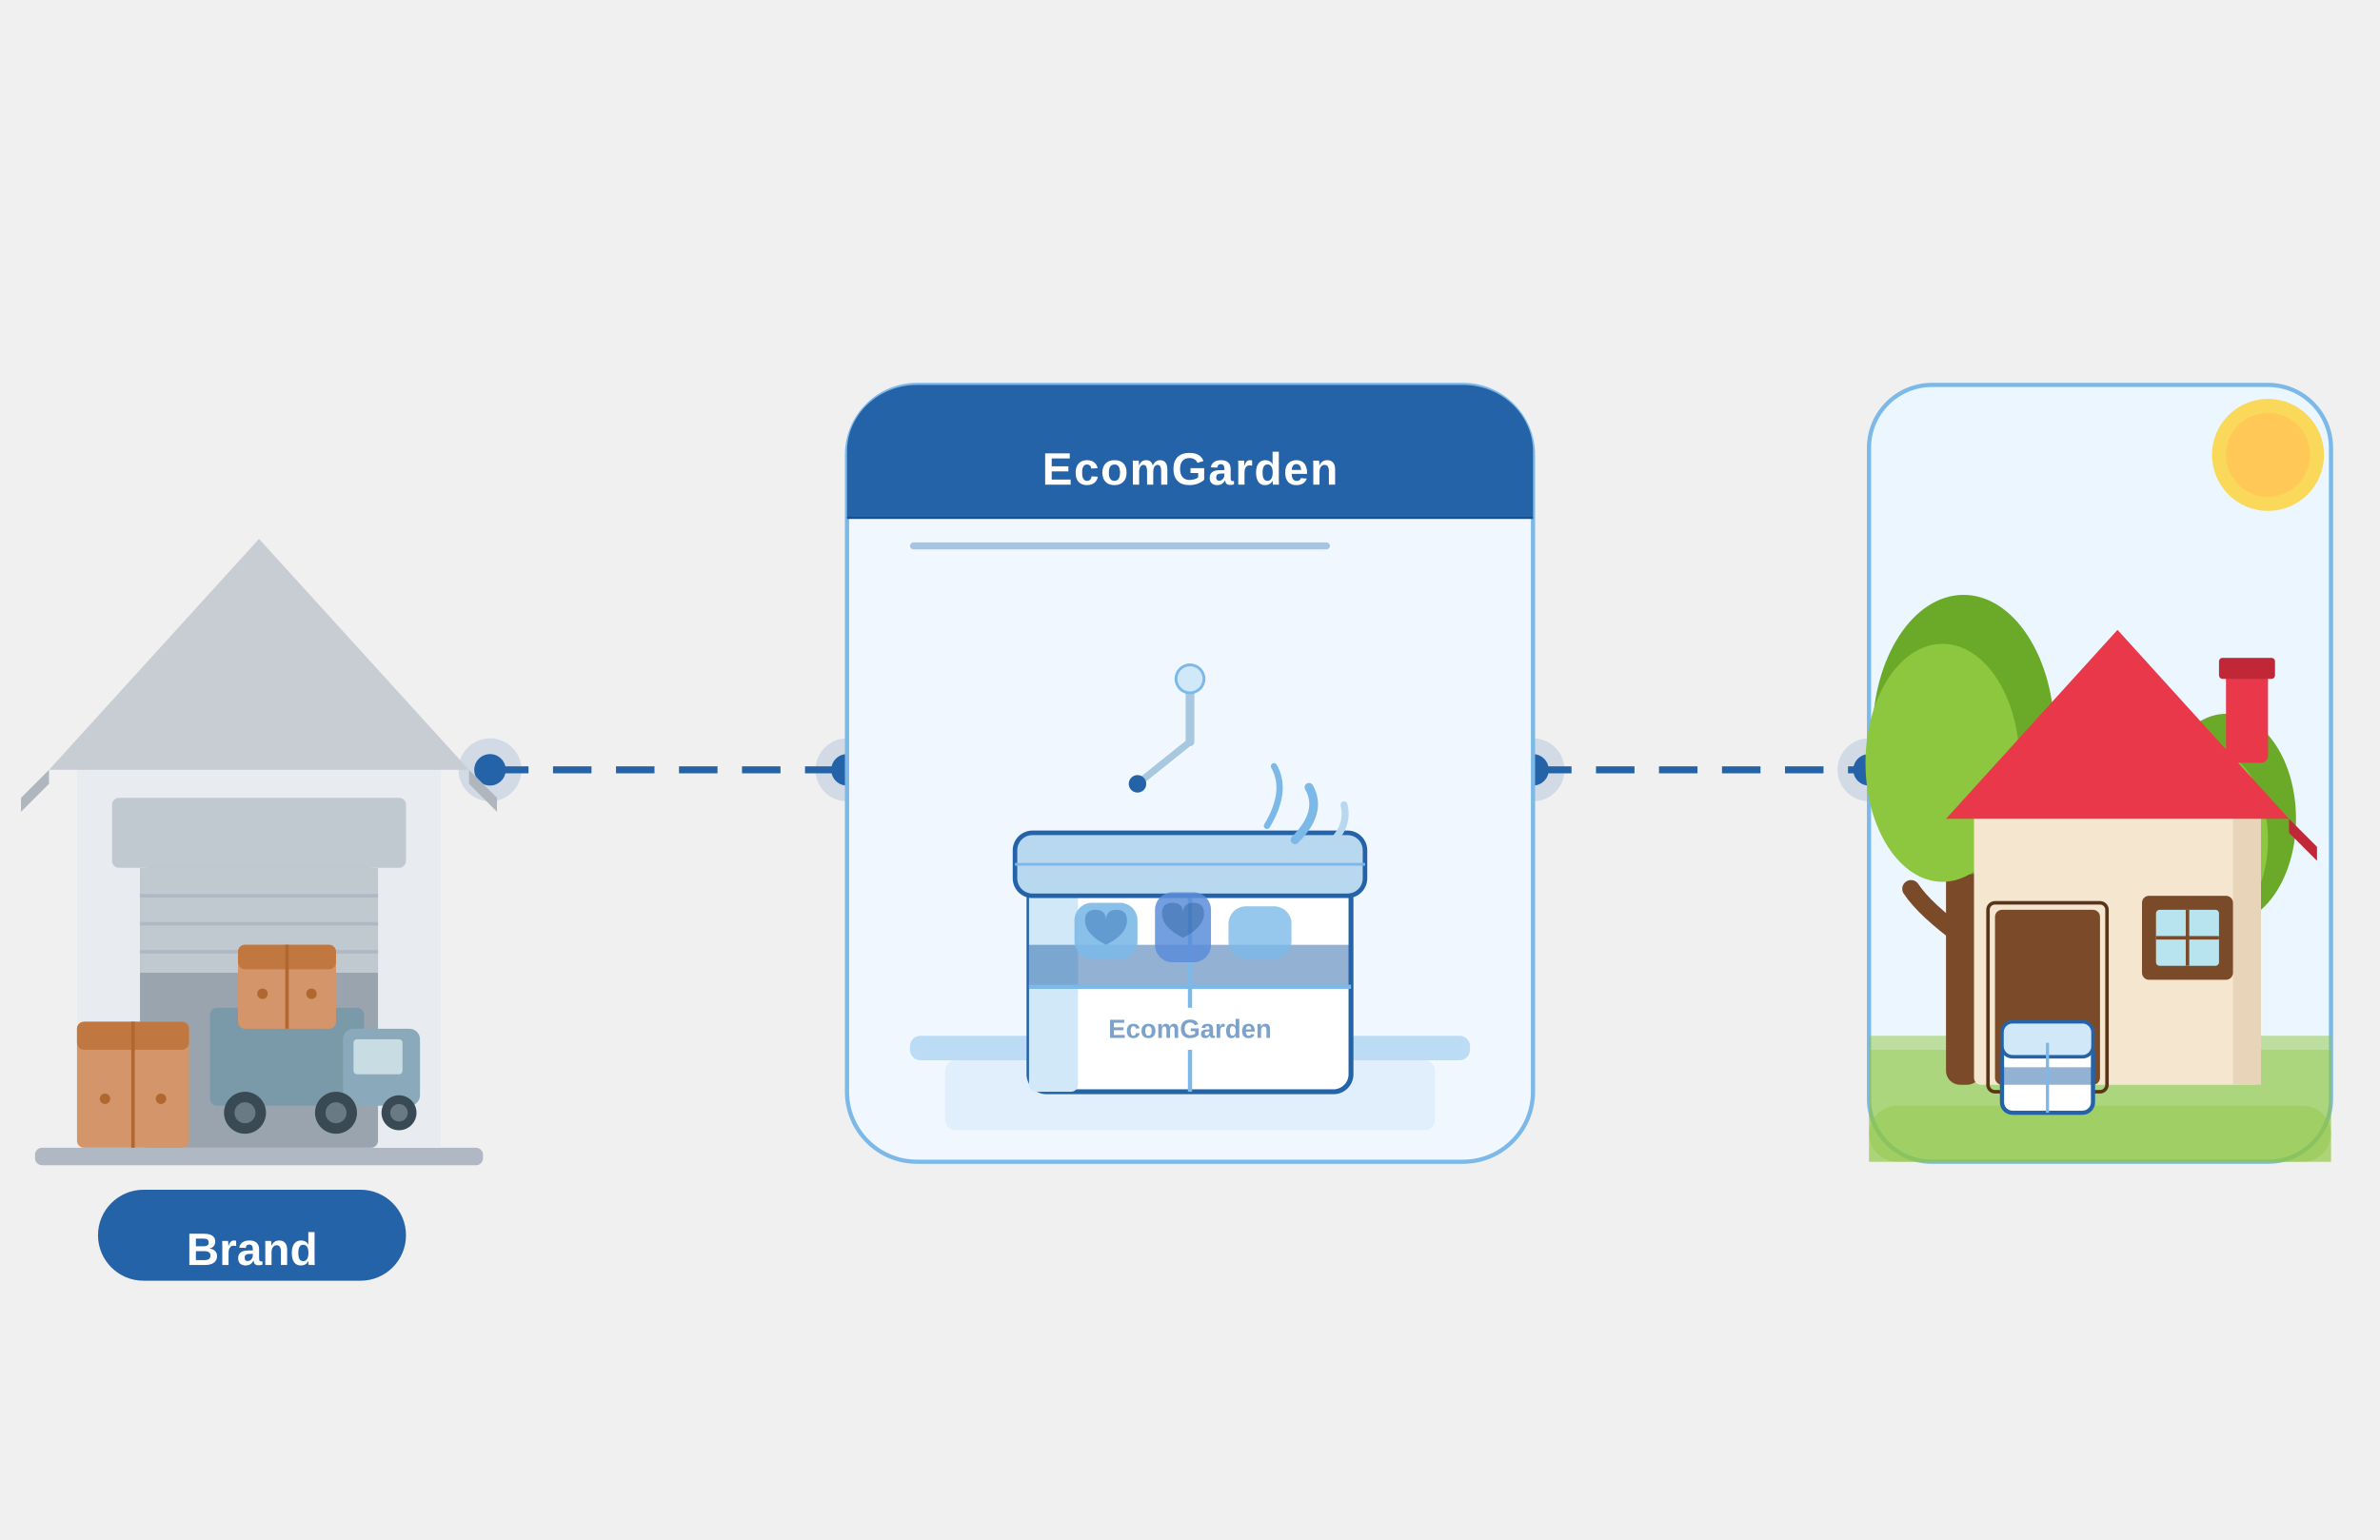
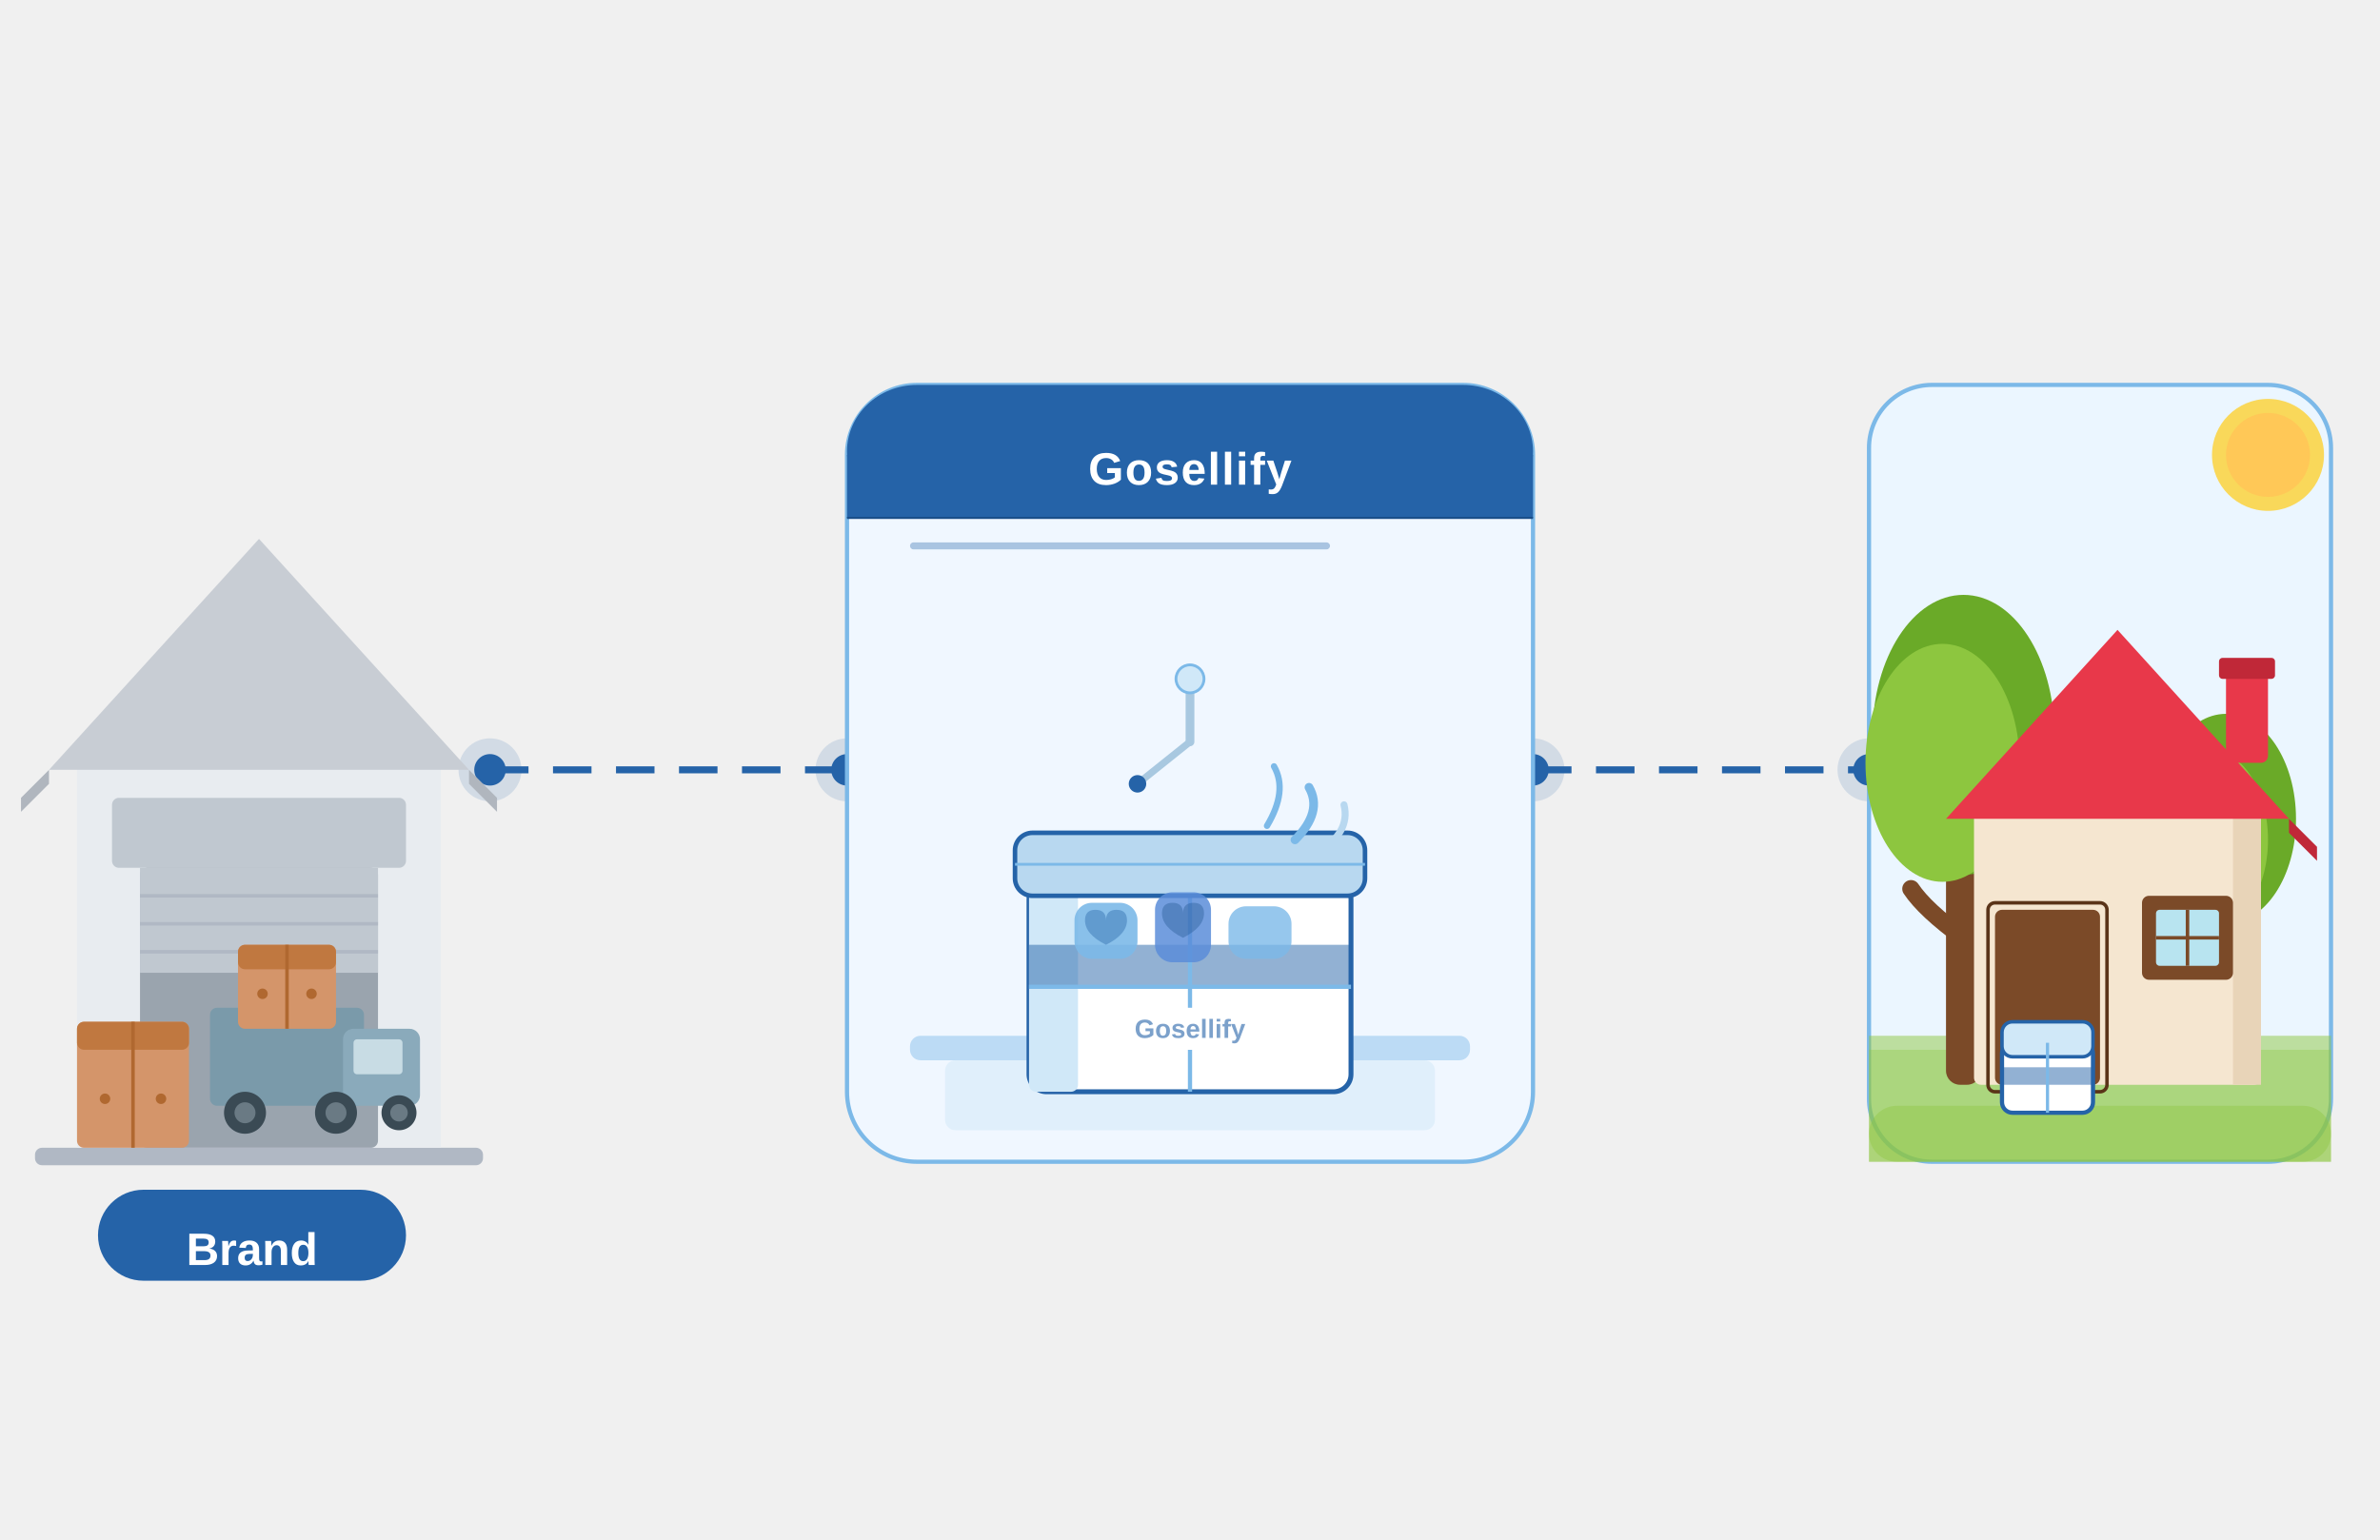
<svg xmlns="http://www.w3.org/2000/svg" width="100%" viewBox="0 0 680 440">
  <defs>
    <style>
    @keyframes dash  { to{stroke-dashoffset:-28} }
    @keyframes bobB  { 0%,100%{transform:translateY(0)} 50%{transform:translateY(-6px)} }
    @keyframes bobC  { 0%,100%{transform:translateY(0)} 50%{transform:translateY(-6px)} }
    @keyframes lidUp { 0%,50%{transform:rotate(0deg)} 72%{transform:rotate(-28deg)} 100%{transform:rotate(0deg)} }
    @keyframes itemPop{0%,50%{opacity:0;transform:translateY(10px) scale(.8)} 75%{opacity:1;transform:translateY(0) scale(1)} 100%{opacity:1;transform:translateY(0) scale(1)} }
    @keyframes sparkle{0%,100%{opacity:0;transform:scale(.5)} 50%{opacity:1;transform:scale(1)} }
    @keyframes cloud  { 0%,100%{transform:translateX(0)} 50%{transform:translateX(5px)} }
    .fl  { stroke-dasharray:11 7; animation:dash 1.5s linear infinite; }
    .fr  { stroke-dasharray:11 7; animation:dash 1.5s linear infinite .25s; }
    .bB  { animation:bobB 3.2s ease-in-out infinite; }
    .bC  { animation:bobC 3.4s ease-in-out infinite .9s; }
    .lid { animation:lidUp 3s ease-in-out infinite .6s; transform-origin:340px 232px; }
    .itm { animation:itemPop 3s ease-in-out infinite .6s; }
    .sp1 { animation:sparkle 3s ease-in-out infinite 1.1s; }
    .sp2 { animation:sparkle 3s ease-in-out infinite 1.4s; }
    .cld { animation:cloud 5s ease-in-out infinite; }
  </style>
    <mask id="imagine-text-gaps-xc0b5j" maskUnits="userSpaceOnUse">
      <rect x="0" y="0" width="680" height="440" fill="white" />
      <rect x="49.225" y="347.68" width="45.55" height="18.639" fill="black" rx="2" />
      <rect x="293.555" y="124.68" width="92.891" height="18.639" fill="black" rx="2" />
      <rect x="312.661" y="287.986" width="54.677" height="12.028" fill="black" rx="2" />
    </mask>
  </defs>
  <line class="fl" x1="140" y1="220" x2="242" y2="220" fill="none" stroke="#2563a8" stroke-width="2" />
  <circle cx="140" cy="220" r="4.5" fill="#2563a8" />
  <circle cx="140" cy="220" r="9" fill="#2563a8" opacity=".15" />
  <circle cx="242" cy="220" r="4.5" fill="#2563a8" />
  <circle cx="242" cy="220" r="9" fill="#2563a8" opacity=".15" />
  <line class="fr" x1="438" y1="220" x2="534" y2="220" fill="none" stroke="#2563a8" stroke-width="2" />
  <circle cx="438" cy="220" r="4.5" fill="#2563a8" />
  <circle cx="438" cy="220" r="9" fill="#2563a8" opacity=".15" />
  <circle cx="534" cy="220" r="4.5" fill="#2563a8" />
  <circle cx="534" cy="220" r="9" fill="#2563a8" opacity=".15" />
  <g class="bB" style="transform-origin:72px 210px">
    <rect x="10" y="328" width="128" height="5" rx="2" fill="#b0b8c4" />
    <rect x="22" y="218" width="104" height="110" rx="0" fill="#e8ecf0" />
    <polygon points="14,220 74,154 134,220" fill="#c8cdd4" />
    <polygon points="134,220 142,228 142,232 134,224" fill="#b0b6be" />
    <polygon points="14,220 6,228 6,232 14,224" fill="#b0b6be" />
    <rect x="32" y="228" width="84" height="20" rx="2" fill="#c0c8d0" />
    <rect x="40" y="248" width="68" height="80" rx="2" fill="#9aa4ae" />
    <rect x="40" y="248" width="68" height="30" rx="0" fill="#c0c8d0" />
    <line x1="40" y1="256" x2="108" y2="256" stroke="#b0b8c4" stroke-width="1" />
    <line x1="40" y1="264" x2="108" y2="264" stroke="#b0b8c4" stroke-width="1" />
    <line x1="40" y1="272" x2="108" y2="272" stroke="#b0b8c4" stroke-width="1" />
    <rect x="60" y="288" width="44" height="28" rx="2" fill="#7a9aaa" />
    <rect x="98" y="294" width="22" height="22" rx="3" fill="#8aaabb" />
    <rect x="101" y="297" width="14" height="10" rx="1" fill="#c8dce4" />
    <circle cx="70" cy="318" r="6" fill="#3a4a54" />
    <circle cx="70" cy="318" r="3" fill="#6a7a84" />
    <circle cx="96" cy="318" r="6" fill="#3a4a54" />
    <circle cx="96" cy="318" r="3" fill="#6a7a84" />
    <circle cx="114" cy="318" r="5" fill="#3a4a54" />
    <circle cx="114" cy="318" r="2.5" fill="#6a7a84" />
    <rect x="22" y="292" width="32" height="36" rx="2" fill="#d4956a" />
    <rect x="22" y="292" width="32" height="8" rx="2" fill="#c07840" />
    <line x1="38" y1="292" x2="38" y2="328" stroke="#b06830" stroke-width="1" />
    <circle cx="30" cy="314" r="1.5" fill="#b06830" />
    <circle cx="46" cy="314" r="1.5" fill="#b06830" />
    <rect x="68" y="270" width="28" height="24" rx="2" fill="#d4956a" />
    <rect x="68" y="270" width="28" height="7" rx="2" fill="#c07840" />
    <line x1="82" y1="270" x2="82" y2="294" stroke="#b06830" stroke-width="1" />
    <circle cx="75" cy="284" r="1.5" fill="#b06830" />
    <circle cx="89" cy="284" r="1.5" fill="#b06830" />
    <rect x="28" y="340" width="88" height="26" rx="13" fill="#2563a8" />
    <text font-family="Arial,sans-serif" font-size="13" font-weight="700" fill="#fff" x="72" y="357" text-anchor="middle" dominant-baseline="central">Brand</text>
  </g>
  <rect x="242" y="110" width="196" height="222" rx="20" fill="#F0F7FF" stroke="#7CB9E8" stroke-width="1.2" />
  <rect x="242" y="110" width="196" height="38" rx="20" fill="#2563a8" />
  <rect x="242" y="130" width="196" height="18" fill="#2563a8" />
  <line x1="242" y1="148" x2="438" y2="148" stroke="#1a4f8a" stroke-width="0.6" />
-   <text font-family="Arial,sans-serif" font-size="13" font-weight="700" fill="#fff" x="340" y="134" text-anchor="middle" dominant-baseline="central" letter-spacing="0.4">EcomGarden</text>
+   <text font-family="Arial,sans-serif" font-size="13" font-weight="700" fill="#fff" x="340" y="134" text-anchor="middle" dominant-baseline="central" letter-spacing="0.4">Gosellify</text>
  <rect x="260" y="296" width="160" height="7" rx="3" fill="#7CB9E8" opacity=".45" />
  <rect x="270" y="303" width="140" height="20" rx="3" fill="#D0E8F8" opacity=".5" />
  <rect x="294" y="252" width="92" height="60" rx="5" fill="#fff" stroke="#2563a8" stroke-width="1.4" />
  <rect x="294" y="252" width="14" height="60" rx="2" fill="#D0E8F8" />
  <rect x="294" y="270" width="92" height="12" fill="#2563a8" opacity=".5" />
  <line x1="340" y1="252" x2="340" y2="312" stroke="#7CB9E8" stroke-width="1.2" mask="url(#imagine-text-gaps-xc0b5j)" />
  <line x1="294" y1="282" x2="386" y2="282" stroke="#7CB9E8" stroke-width="1.2" />
-   <text font-family="Arial,sans-serif" font-size="7.5" font-weight="700" fill="#2563a8" x="340" y="294" text-anchor="middle" dominant-baseline="central" opacity=".6">EcomGarden</text>
+   <text font-family="Arial,sans-serif" font-size="7.5" font-weight="700" fill="#2563a8" x="340" y="294" text-anchor="middle" dominant-baseline="central" opacity=".6">Gosellify</text>
  <g class="lid">
    <rect x="290" y="238" width="100" height="18" rx="5" fill="#B8D8F0" stroke="#2563a8" stroke-width="1.3" />
    <line x1="290" y1="247" x2="390" y2="247" stroke="#7CB9E8" stroke-width="0.8" />
  </g>
  <g class="itm">
    <rect x="307" y="258" width="18" height="16" rx="5" fill="#7CB9E8" opacity=".9" />
    <path d="M316 263 Q316 260 313 260 Q310 260 310 263 Q310 267 316 270 Q322 267 322 263 Q322 260 319 260 Q316 260 316 263Z" fill="#2563a8" opacity=".4" />
    <rect x="330" y="255" width="16" height="20" rx="5" fill="#5b8dd9" opacity=".85" />
    <path d="M338 261 Q338 258 335 258 Q332 258 332 261 Q332 265 338 268 Q344 265 344 261 Q344 258 341 258 Q338 258 338 261Z" fill="#1a4f8a" opacity=".35" />
    <rect x="351" y="259" width="18" height="15" rx="5" fill="#7CB9E8" opacity=".8" />
  </g>
  <g class="sp1">
    <path d="M370 240 Q378 232 374 225" fill="none" stroke="#7CB9E8" stroke-width="2.5" stroke-linecap="round" />
    <path d="M376 244 Q386 238 384 230" fill="none" stroke="#B8D8F0" stroke-width="2" stroke-linecap="round" />
  </g>
  <g class="sp2">
    <path d="M362 236 Q368 226 364 219" fill="none" stroke="#7CB9E8" stroke-width="1.8" stroke-linecap="round" />
  </g>
  <rect class="scan" x="260" y="155" width="120" height="2" rx="1" fill="#2563a8" opacity=".35" />
  <line x1="340" y1="194" x2="340" y2="212" stroke="#a8c8e0" stroke-width="2.5" stroke-linecap="round" />
  <line x1="340" y1="212" x2="325" y2="224" stroke="#a8c8e0" stroke-width="2" stroke-linecap="round" />
  <circle cx="340" cy="194" r="4" fill="#D0E8F8" stroke="#7CB9E8" stroke-width="0.8" />
  <circle cx="325" cy="224" r="2.5" fill="#2563a8" />
  <g class="bC" style="transform-origin:604px 220px">
    <rect x="534" y="110" width="132" height="222" rx="18" fill="#EBF6FF" stroke="#7CB9E8" stroke-width="1.2" />
    <circle cx="648" cy="130" r="16" fill="#F9D85A" />
    <circle cx="648" cy="130" r="12" fill="#FFC857" />
    <rect x="534" y="296" width="132" height="36" rx="0" fill="#8DC63F" opacity=".5" />
    <rect x="534" y="300" width="132" height="32" rx="0" fill="#8DC63F" opacity=".35" />
    <rect x="534" y="316" width="132" height="16" rx="8" fill="#8DC63F" opacity=".4" />
    <rect x="556" y="240" width="10" height="70" rx="4" fill="#7B4A28" />
    <path d="M561 268 Q550 260 546 254" fill="none" stroke="#7B4A28" stroke-width="5" stroke-linecap="round" />
    <ellipse cx="561" cy="210" rx="26" ry="40" fill="#6aaa28" />
    <ellipse cx="555" cy="218" rx="22" ry="34" fill="#8DC63F" />
    <rect x="632" y="258" width="8" height="48" rx="3" fill="#7B4A28" />
    <ellipse cx="636" cy="234" rx="20" ry="30" fill="#6aaa28" />
    <ellipse cx="631" cy="240" rx="17" ry="26" fill="#8DC63F" />
    <rect x="564" y="232" width="82" height="78" rx="2" fill="#F5E6D0" />
    <rect x="638" y="232" width="8" height="78" rx="0" fill="#e8d4b8" />
    <polygon points="556,234 605,180 654,234" fill="#E8384A" />
    <polygon points="654,234 662,242 662,246 654,238" fill="#c02838" />
    <rect x="636" y="190" width="12" height="28" rx="2" fill="#E8384A" />
    <rect x="634" y="188" width="16" height="6" rx="1" fill="#c02838" />
    <rect x="570" y="260" width="30" height="50" rx="2" fill="#7B4A28" />
    <rect x="568" y="258" width="34" height="54" rx="2" fill="none" stroke="#5a3418" stroke-width="1" />
    <rect x="612" y="256" width="26" height="24" rx="2" fill="#7B4A28" />
    <rect x="616" y="260" width="18" height="16" rx="1" fill="#B8E4F0" />
    <line x1="625" y1="260" x2="625" y2="276" stroke="#7B4A28" stroke-width="1" />
    <line x1="616" y1="268" x2="634" y2="268" stroke="#7B4A28" stroke-width="1" />
    <rect x="572" y="298" width="26" height="20" rx="3" fill="#fff" stroke="#2563a8" stroke-width="1.2" />
    <rect x="572" y="292" width="26" height="10" rx="3" fill="#D0E8F8" stroke="#2563a8" stroke-width="1" />
    <rect x="572" y="305" width="26" height="5" fill="#2563a8" opacity=".5" />
    <line x1="585" y1="298" x2="585" y2="318" stroke="#7CB9E8" stroke-width="0.9" />
  </g>
</svg>
